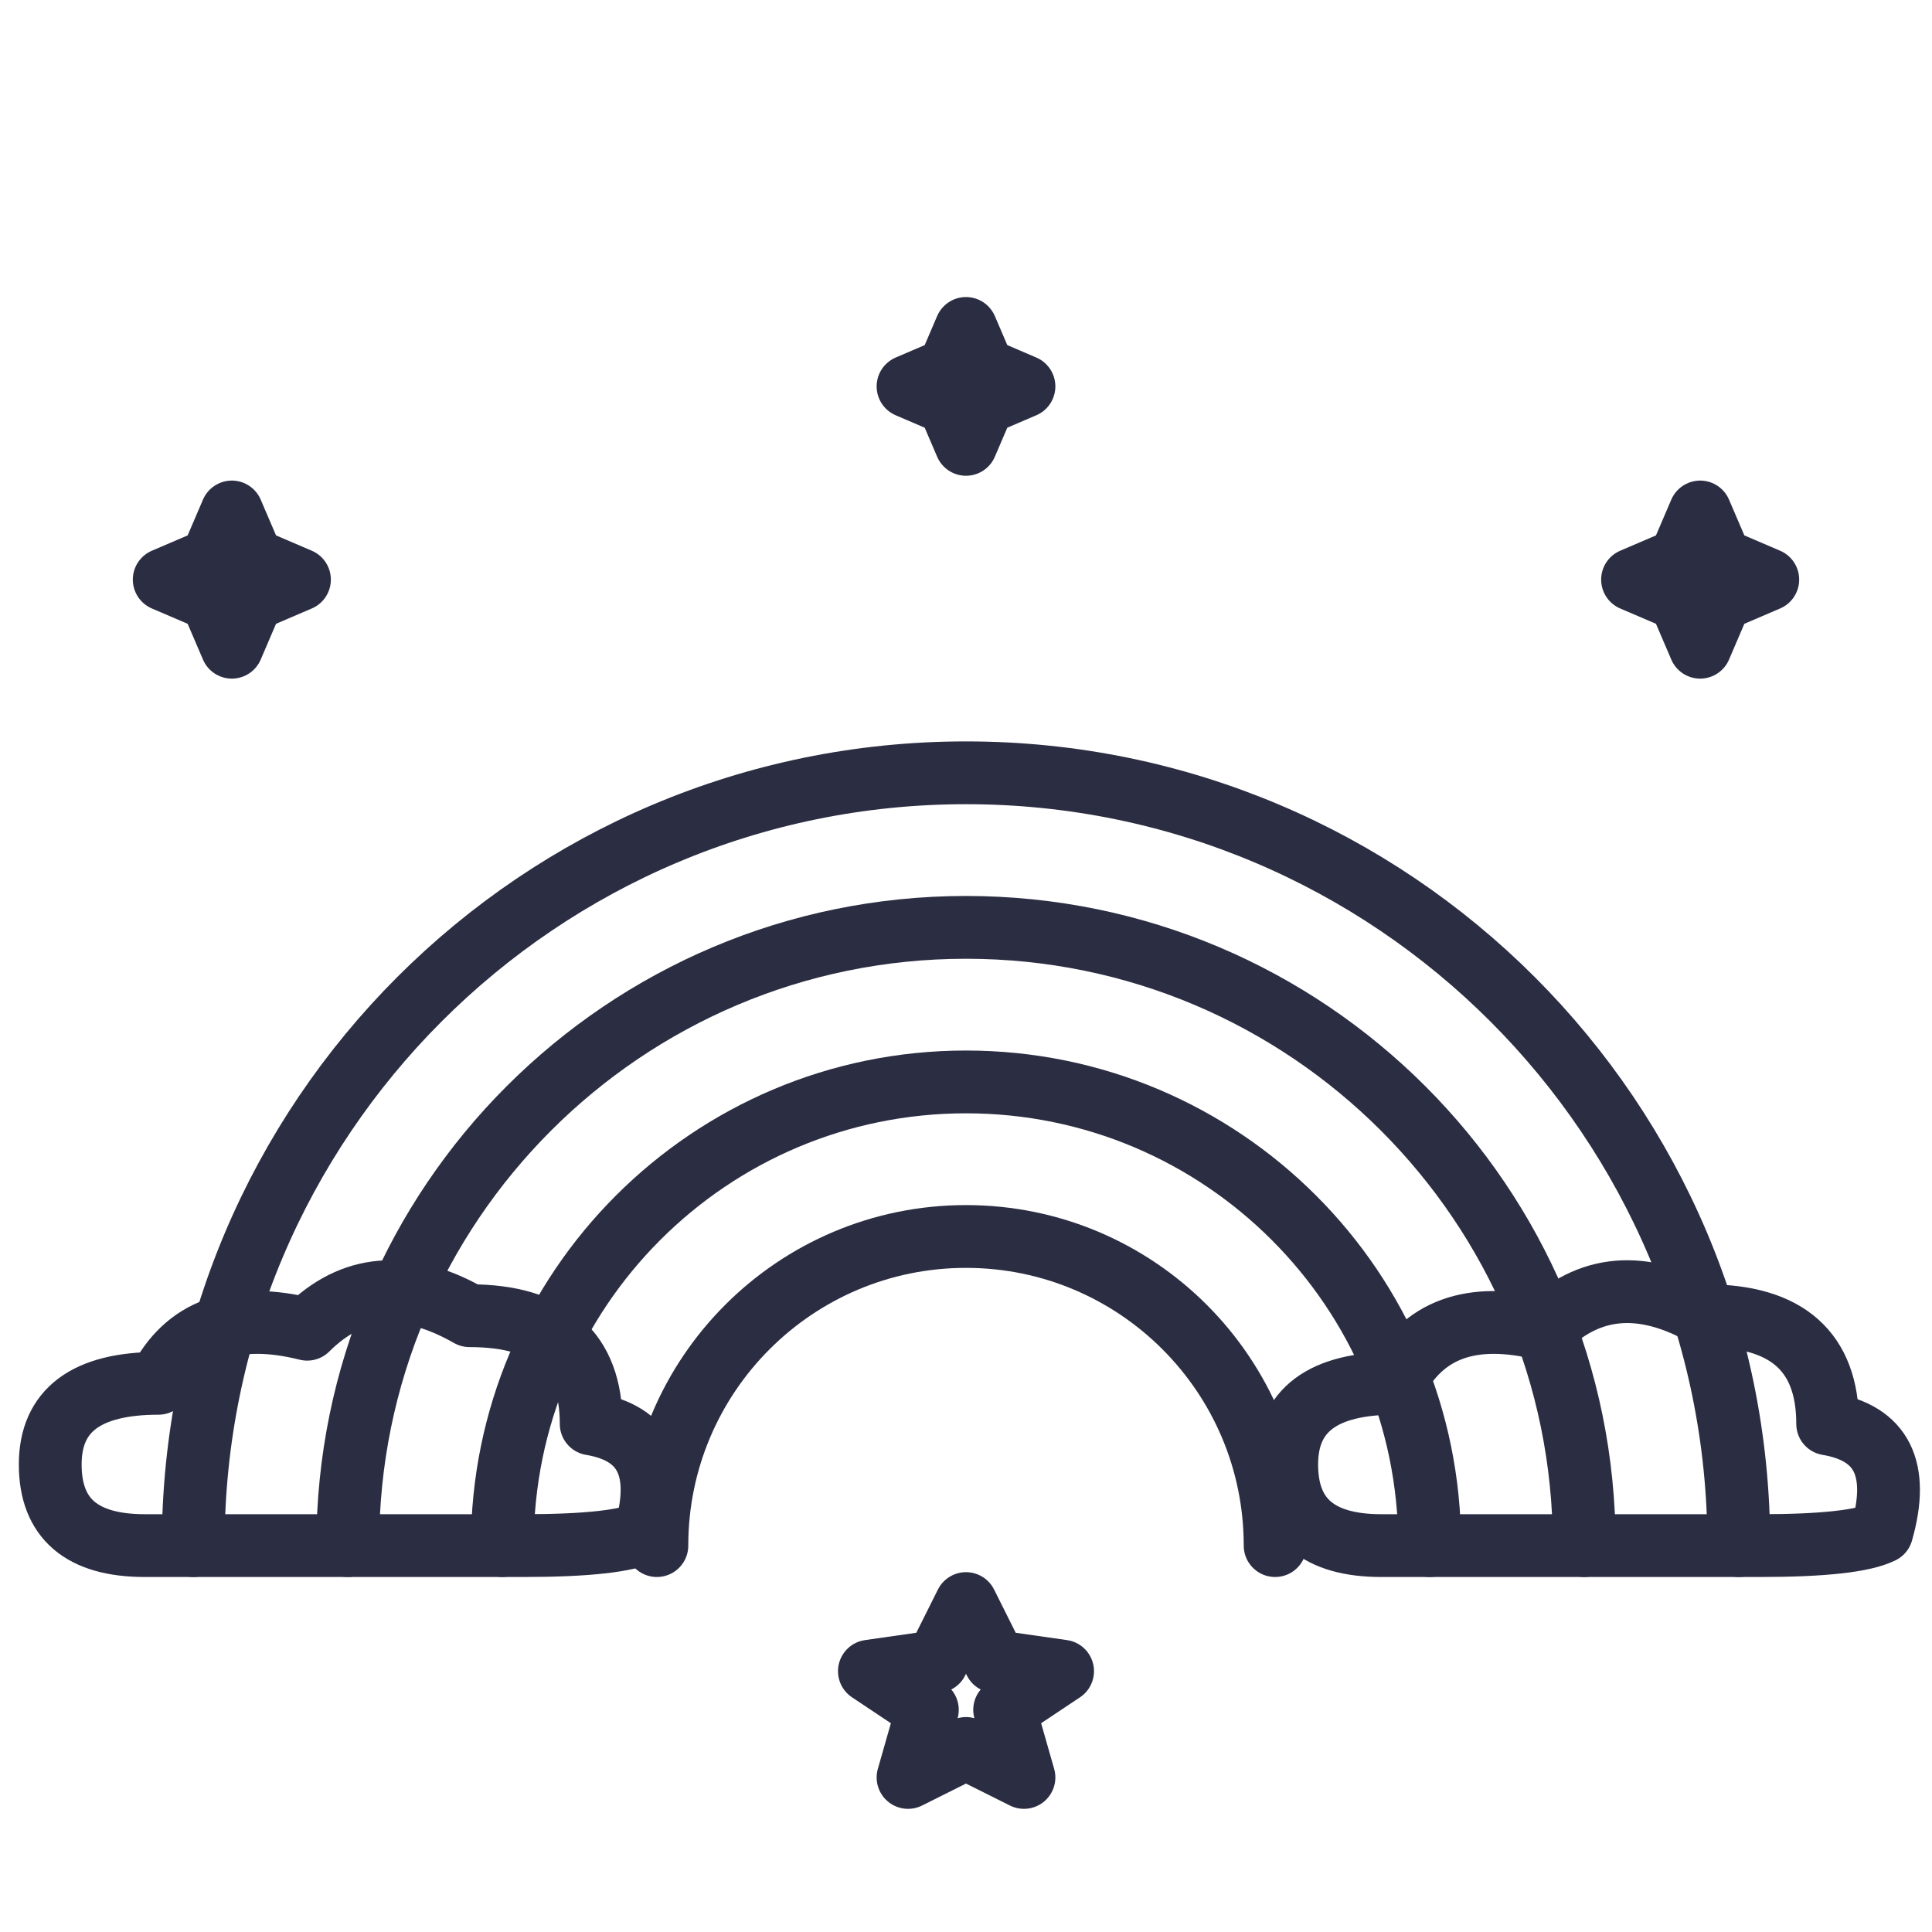
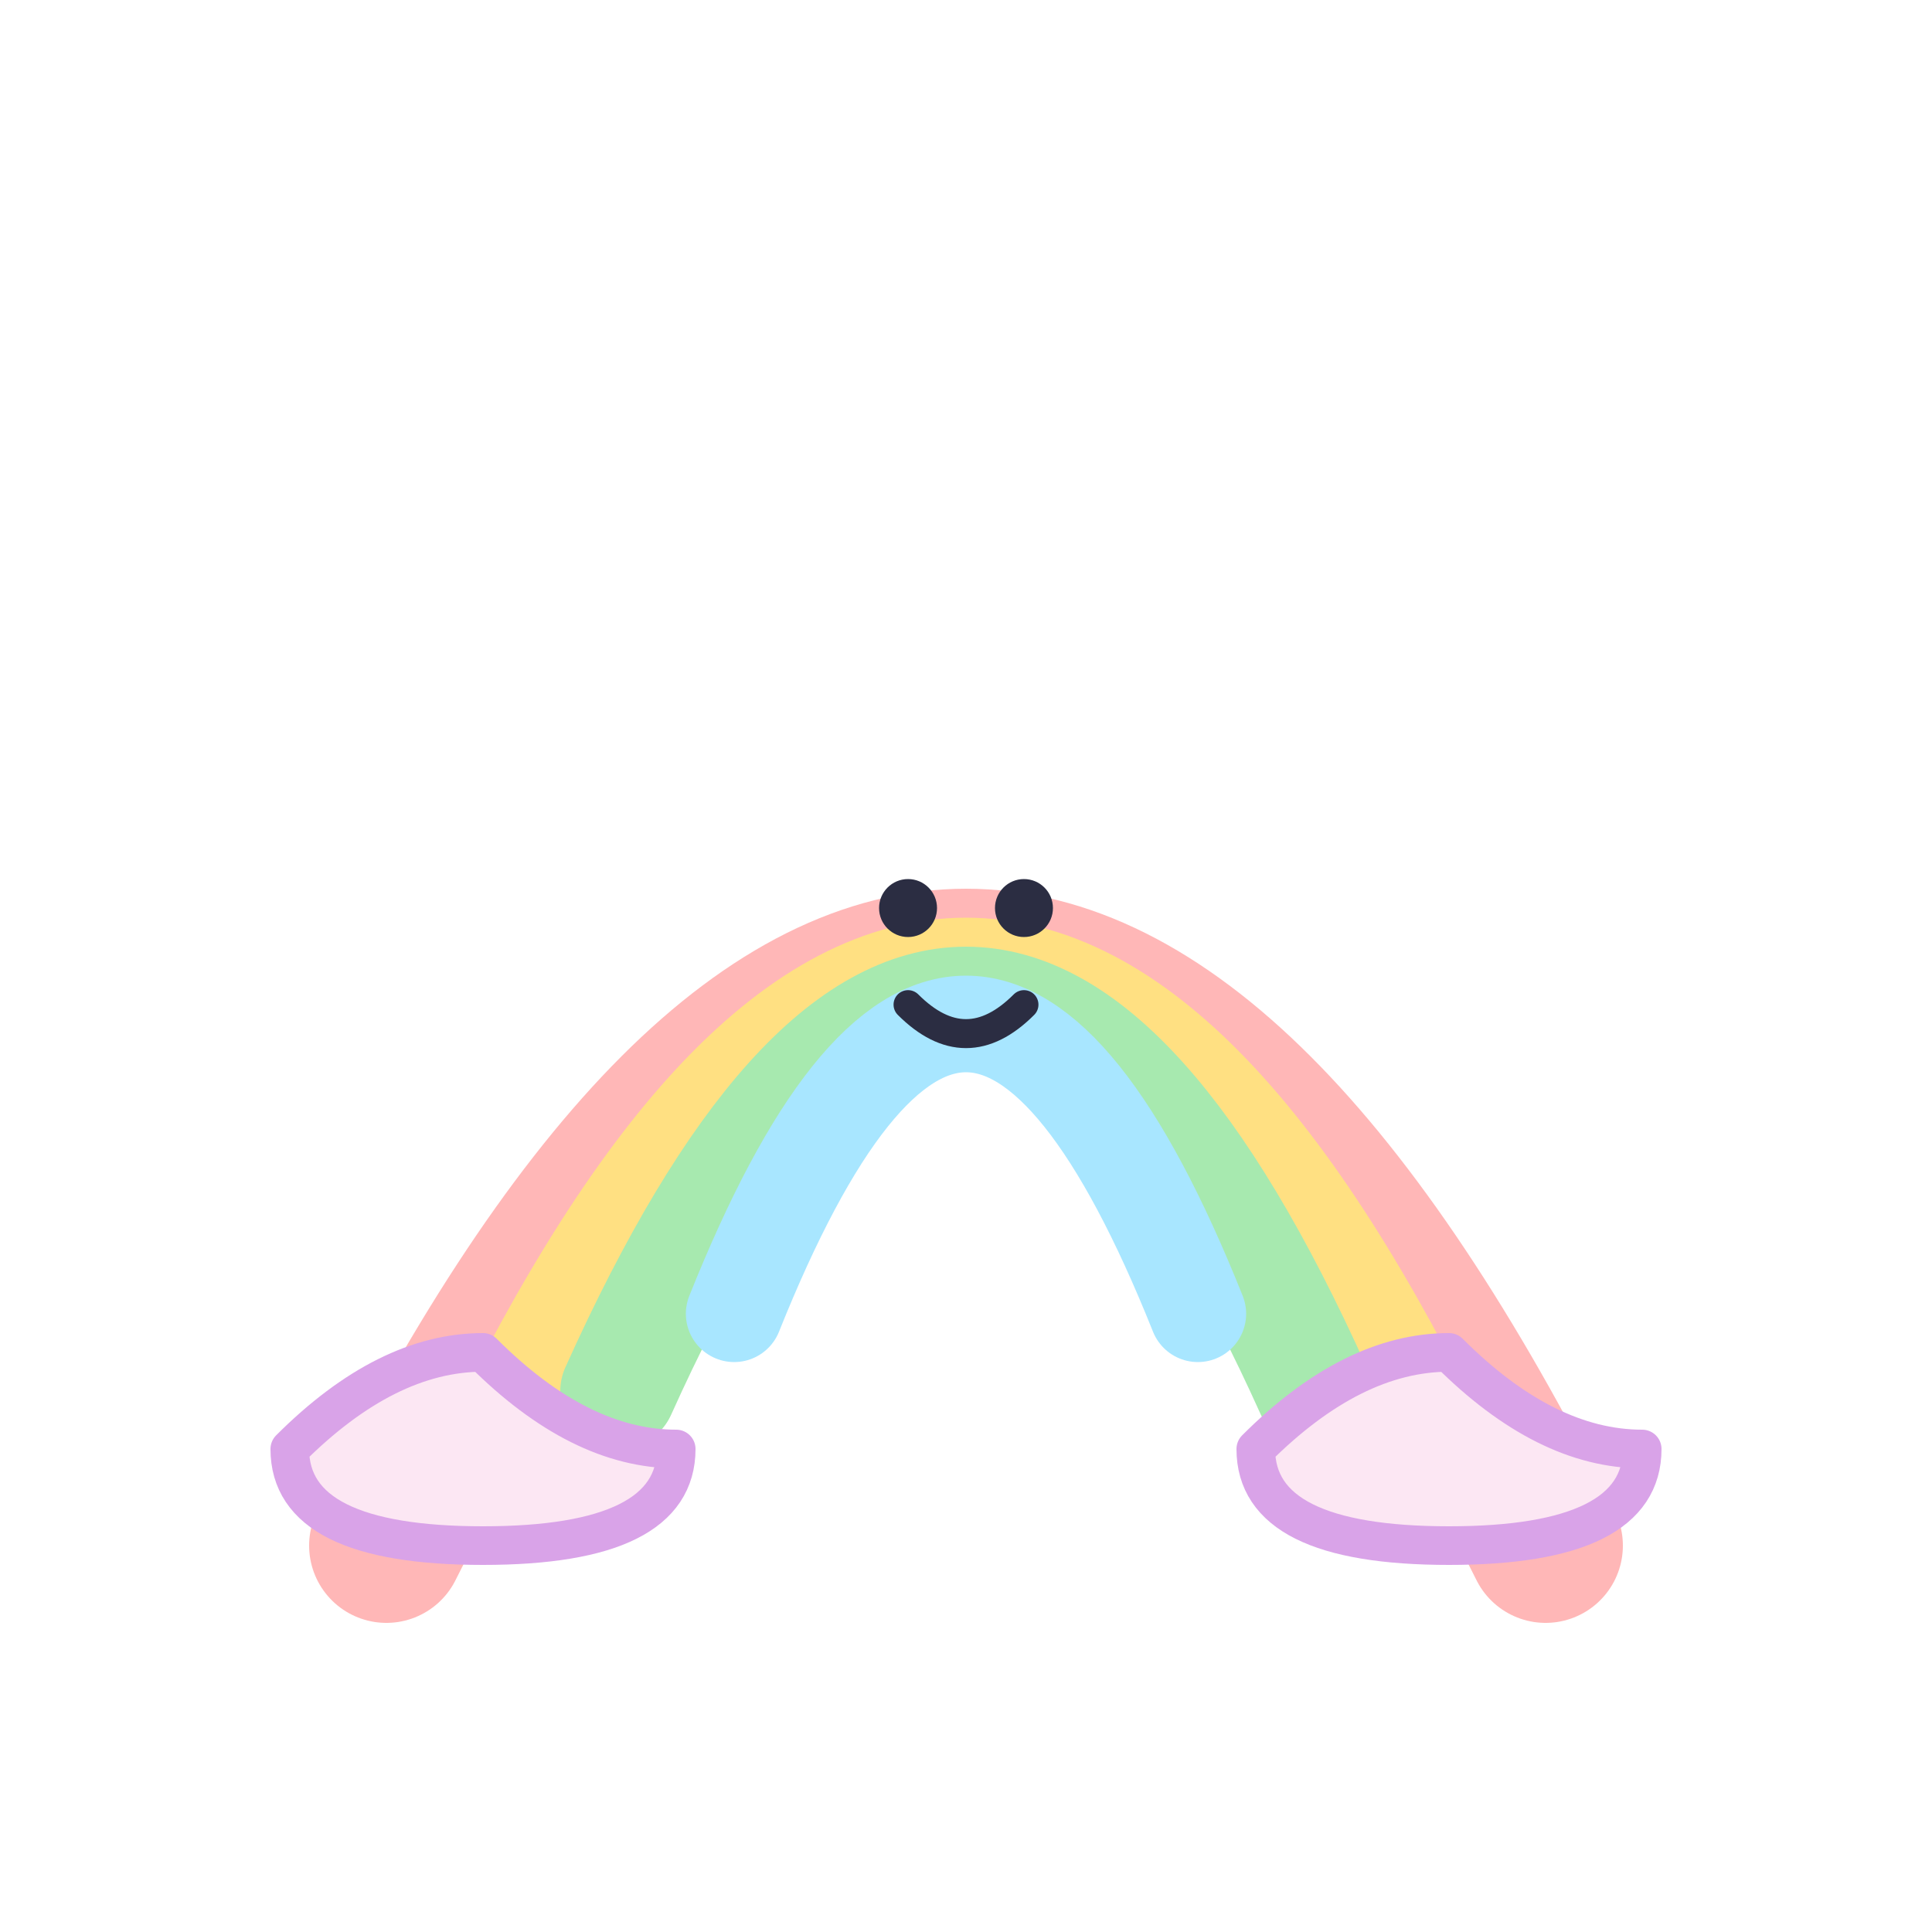
<svg xmlns="http://www.w3.org/2000/svg" viewBox="0 0 200 200">
-   <g fill="none" stroke="#2b2d42" stroke-width="6.5" stroke-linecap="round" stroke-linejoin="round">
-     <path d="M20 160 A80 80 0 0 1 180 160" />
-     <path d="M36 160 A64 64 0 0 1 164 160" />
-     <path d="M52 160 A48 48 0 0 1 148 160" />
-     <path d="M68 160 A32 32 0 0 1 132 160" />
-     <path d="M15 160 Q5.2 160 5.2 151.6 Q5.2 143.2 16.4 143.2 Q20.6 134.8 31.8 137.6 Q38.8 130.6 48.6 136.2 Q61.2 136.2 61.2 147.4 Q69.6 148.8 66.8 158.6 Q64 160 54.2 160 Z" />
-     <path d="M143 160 Q133.2 160 133.2 151.6 Q133.2 143.2 144.4 143.2 Q148.6 134.8 159.8 137.6 Q166.8 130.6 176.6 136.2 Q189.2 136.2 189.2 147.4 Q197.6 148.8 194.8 158.6 Q192 160 182.2 160 Z" />
-     <polygon points="100,166 103,172 110,173 104,177 106,184 100,181 94,184 96,177 90,173 97,172" />
-     <polygon points="24,53 26.1,57.9 31,60 26.1,62.1 24,67 21.9,62.1 17,60 21.9,57.9" />
-     <polygon points="176,53 178.1,57.9 183,60 178.1,62.1 176,67 173.9,62.1 169,60 173.9,57.9" />
-     <polygon points="100,34 101.8,38.2 106,40 101.8,41.8 100,46 98.2,41.8 94,40 98.2,38.2" />
-   </g>
+   <path d="M40 160 Q100 40 160 160" fill="none" stroke="#ffb7b7" stroke-width="16" stroke-linecap="round" stroke-linejoin="round" />
+   <path d="M52 152 Q100 52 148 152" fill="none" stroke="#ffe082" stroke-width="14" stroke-linecap="round" stroke-linejoin="round" />
+   <path d="M64 144 Q100 64 136 144" fill="none" stroke="#a7e9af" stroke-width="12" stroke-linecap="round" stroke-linejoin="round" />
+   <path d="M76 136 Q100 76 124 136" fill="none" stroke="#a8e6ff" stroke-width="10" stroke-linecap="round" stroke-linejoin="round" />
+   <path d="M30 150 Q40 140 50 140 Q60 150 70 150 Q70 160 50 160 Q30 160 30 150 Z" fill="#fce7f3" stroke="#d9a3e8" stroke-width="4" stroke-linejoin="round" />
+   <path d="M130 150 Q140 140 150 140 Q160 150 170 150 Q170 160 150 160 Q130 160 130 150 Z" fill="#fce7f3" stroke="#d9a3e8" stroke-width="4" stroke-linejoin="round" />
+   <circle cx="94" cy="94" r="3" fill="#2b2d42" />
+   <circle cx="106" cy="94" r="3" fill="#2b2d42" />
+   <path d="M94 104 Q100 110 106 104" fill="none" stroke="#2b2d42" stroke-width="3" stroke-linecap="round" stroke-linejoin="round" />
</svg>
